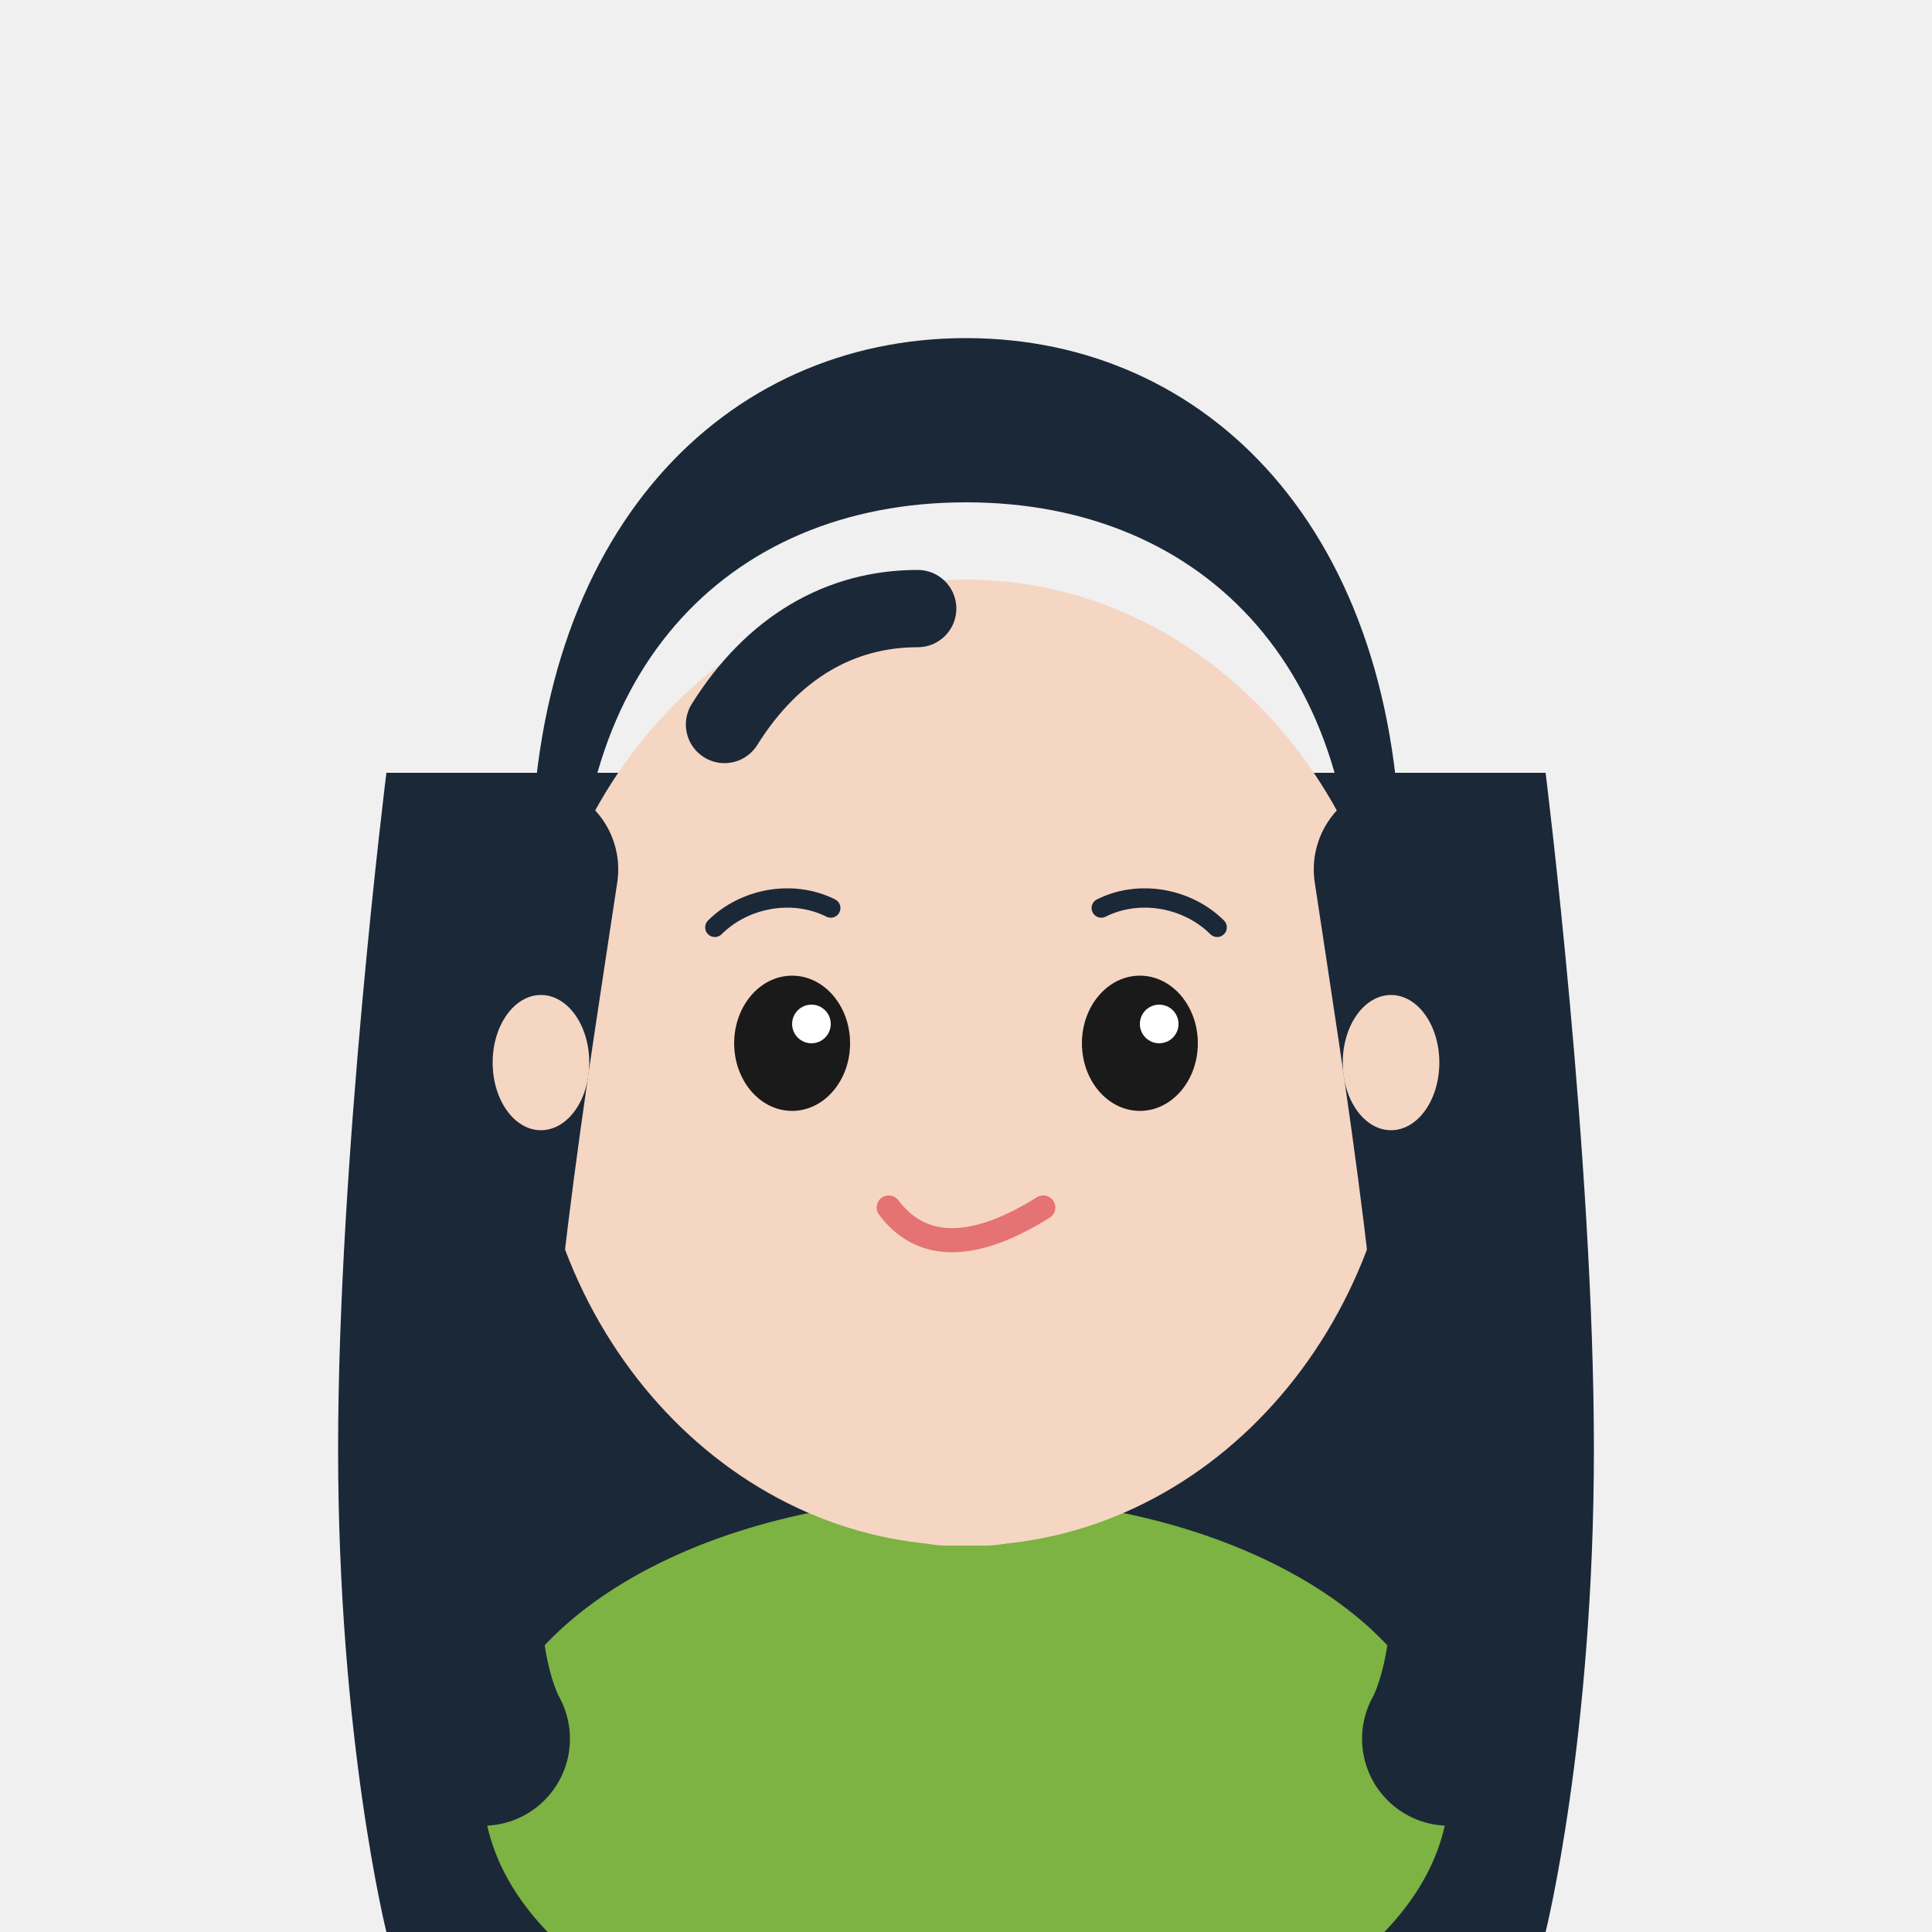
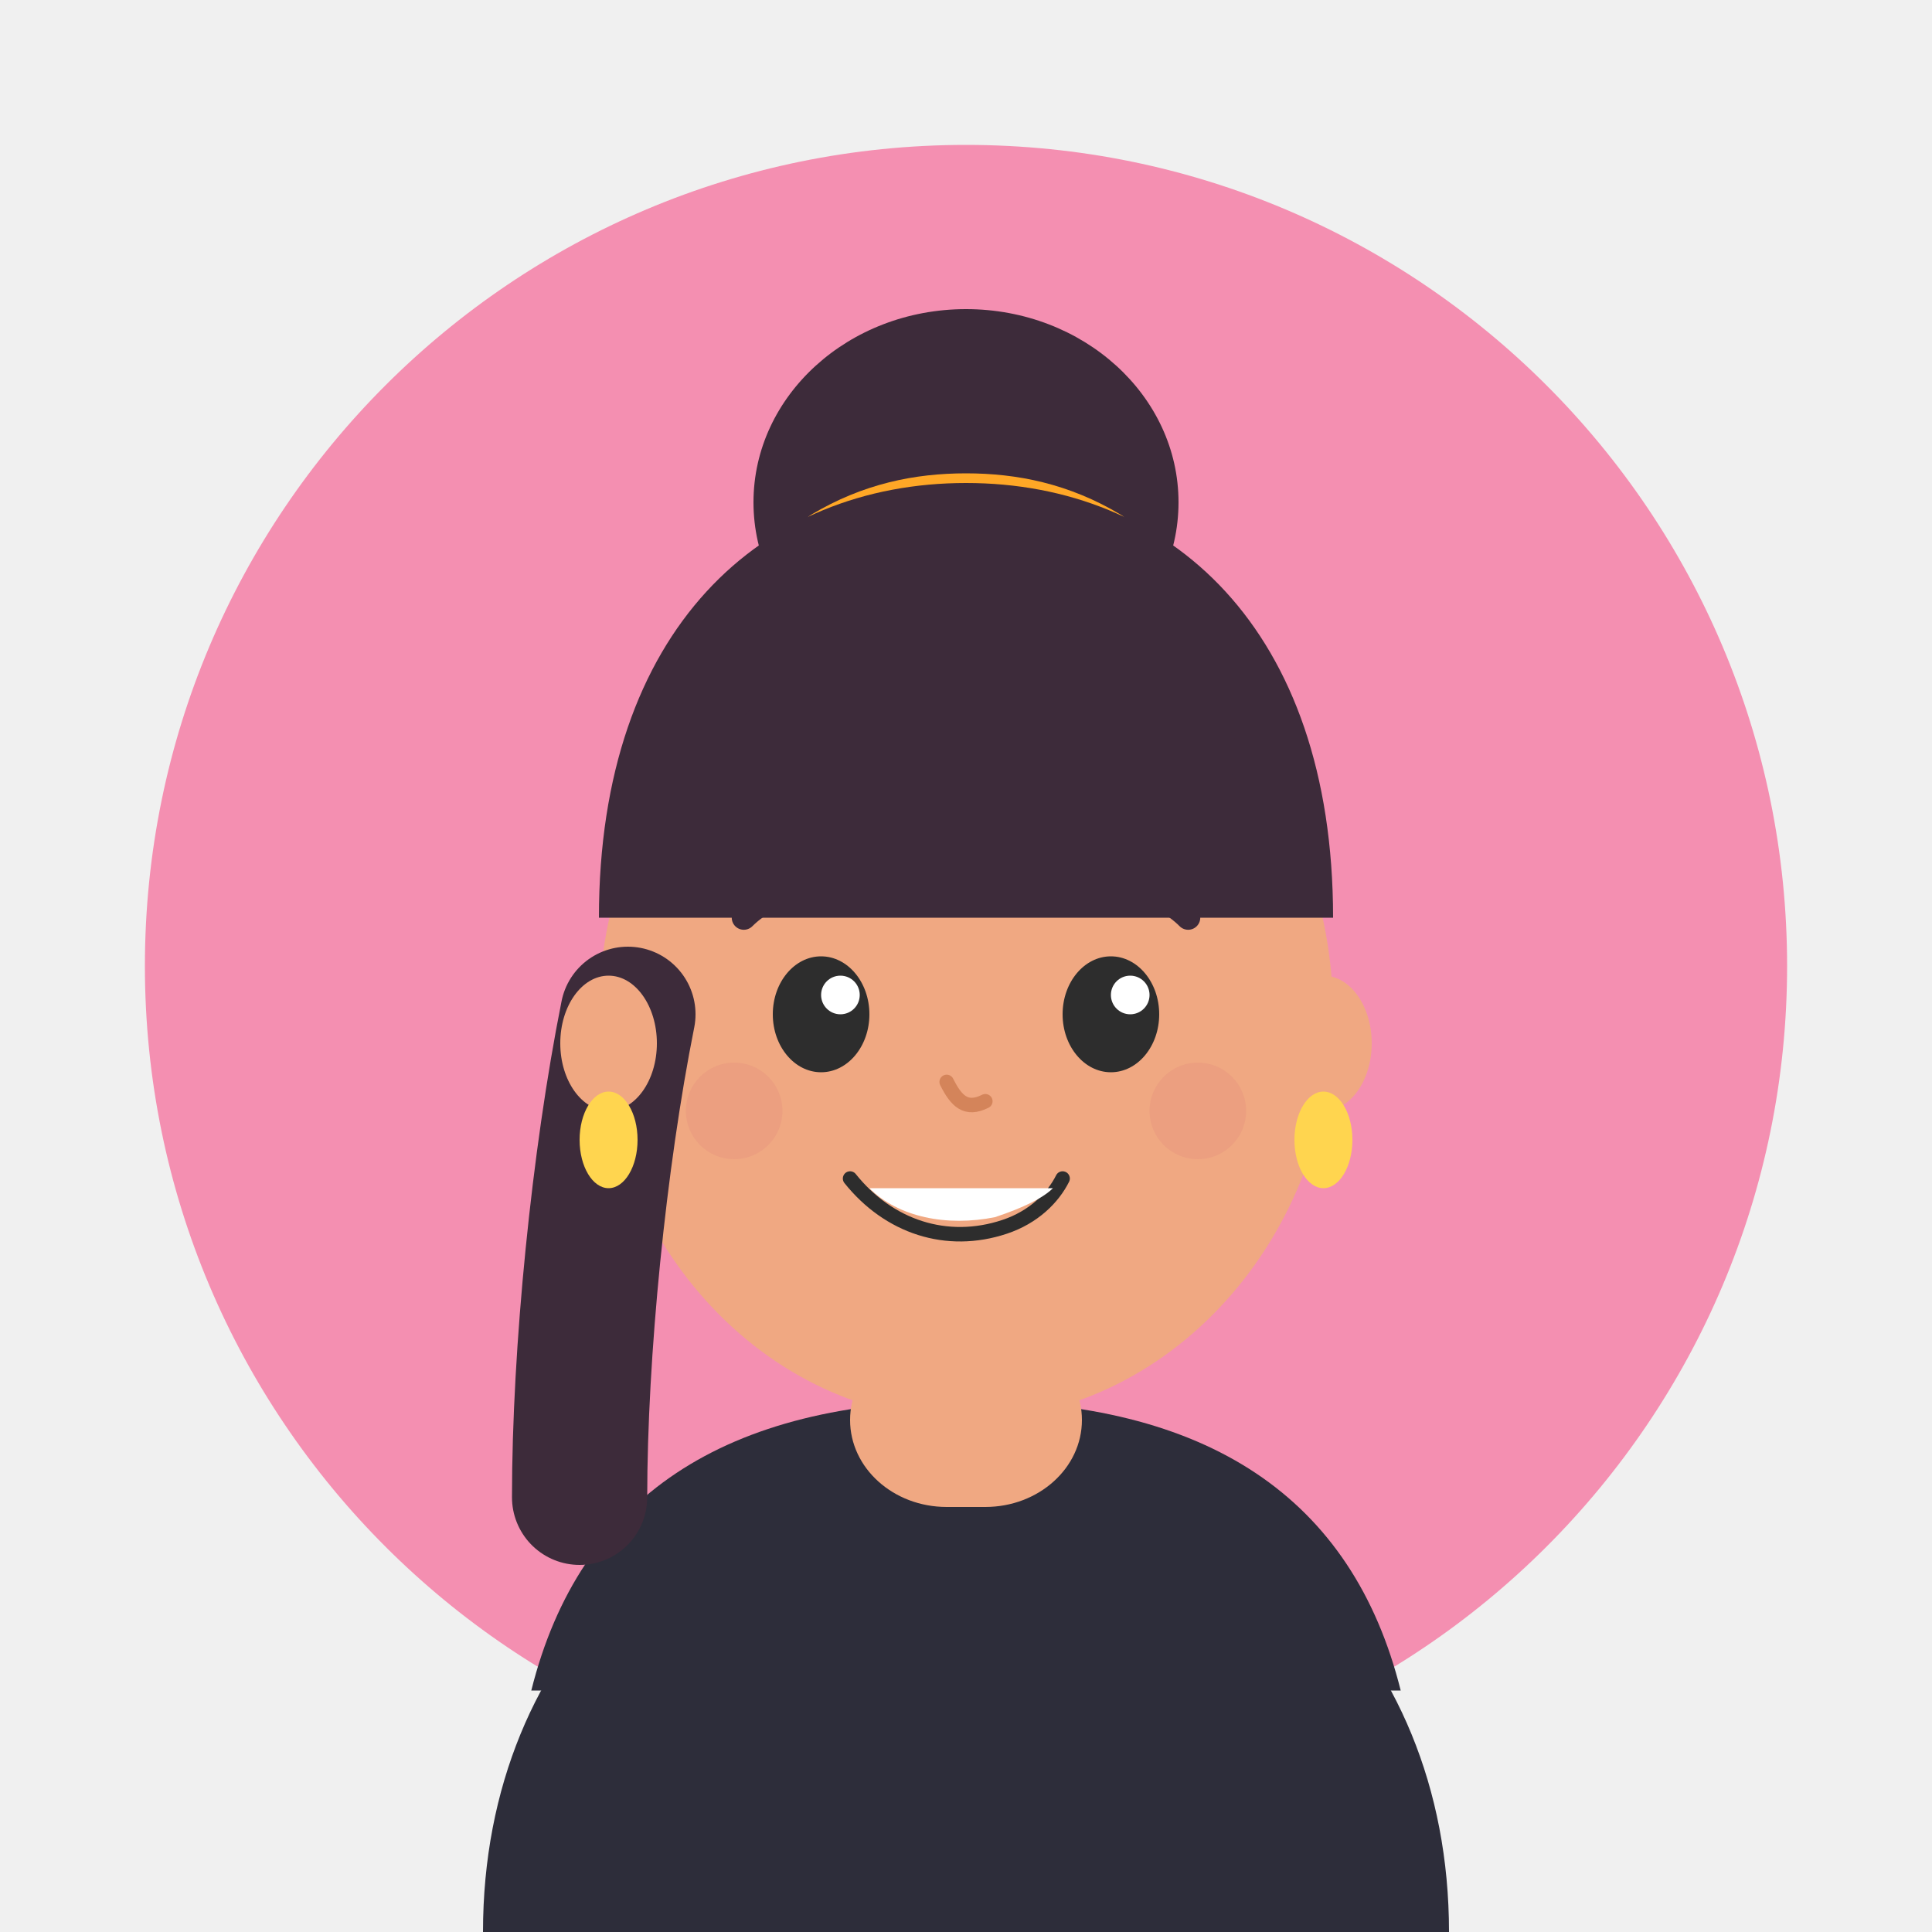
<svg xmlns="http://www.w3.org/2000/svg" viewBox="0 0 200 200" fill="none">
-   <path d="M40 80c0 0-5 40-5 70c0 30 5 50 5 50h120c0 0 5-20 5-50c0-30-5-70-5-70" fill="#1B2838" />
-   <ellipse cx="100" cy="185" rx="50" ry="30" fill="#7CB342" />
-   <rect x="88" y="140" width="24" height="20" rx="10" fill="#F5D6C3" />
-   <ellipse cx="100" cy="110" rx="45" ry="50" fill="#F5D6C3" />
-   <path d="M55 90c0-35 20-55 45-55s45 20 45 55c0 5-2 8-5 10c2-30-15-48-40-48s-42 18-40 48c-3-2-5-5-5-10z" fill="#1B2838" />
-   <path d="M55 90c-3 20-8 50-8 75c0 10 3 15 3 15" stroke="#1B2838" stroke-width="18" fill="none" stroke-linecap="round" />
-   <path d="M145 90c3 20 8 50 8 75c0 10-3 15-3 15" stroke="#1B2838" stroke-width="18" fill="none" stroke-linecap="round" />
-   <path d="M75 75c5-8 12-12 20-12" stroke="#1B2838" stroke-width="8" fill="none" stroke-linecap="round" />
-   <ellipse cx="82" cy="108" rx="6" ry="7" fill="#1a1a1a" />
-   <ellipse cx="118" cy="108" rx="6" ry="7" fill="#1a1a1a" />
-   <circle cx="84" cy="106" r="2" fill="white" />
-   <circle cx="120" cy="106" r="2" fill="white" />
-   <path d="M74 96c3-3 8-4 12-2" stroke="#1B2838" stroke-width="2" fill="none" stroke-linecap="round" />
-   <path d="M114 94c4-2 9-1 12 2" stroke="#1B2838" stroke-width="2" fill="none" stroke-linecap="round" />
-   <path d="M92 125c3 4 8 5 16 0" stroke="#E57373" stroke-width="2.5" fill="none" stroke-linecap="round" />
-   <ellipse cx="56" cy="110" rx="5" ry="7" fill="#F5D6C3" />
-   <ellipse cx="144" cy="110" rx="5" ry="7" fill="#F5D6C3" />
+   <circle cx="100" cy="100" r="85" fill="#F48FB1" />
+   <path d="M50 200c0-30 22-50 50-50s50 20 50 50" fill="#2D2D3A" />
+   <path d="M55 175c5-20 20-30 45-30s40 10 45 30" fill="#2D2D3A" />
+   <rect x="88" y="138" width="24" height="18" rx="10" fill="#F0A882" />
+   <ellipse cx="100" cy="105" rx="38" ry="42" fill="#F0A882" />
+   <ellipse cx="100" cy="52" rx="22" ry="20" fill="#3D2B3A" />
+   <path d="M85 55c5-3 10-4 15-4s10 1 15 4" stroke="#FFA726" stroke-width="4" fill="none" stroke-linecap="round" />
+   <path d="M62 95c0-30 17-45 38-45s38 15 38 45" fill="#3D2B3A" />
+   <path d="M70 85c3-18 14-28 30-28s27 10 30 28c-5-12-15-20-30-20s-25 8-30 20z" fill="#3D2B3A" />
+   <path d="M65 105c-3 15-5 35-5 50" stroke="#3D2B3A" stroke-width="14" fill="none" stroke-linecap="round" />
+   <ellipse cx="63" cy="108" rx="5" ry="7" fill="#F0A882" />
+   <ellipse cx="137" cy="108" rx="5" ry="7" fill="#F0A882" />
+   <ellipse cx="63" cy="118" rx="3" ry="5" fill="#FFD54F" />
+   <ellipse cx="137" cy="118" rx="3" ry="5" fill="#FFD54F" />
+   <ellipse cx="85" cy="105" rx="5" ry="6" fill="#2D2D2D" />
+   <ellipse cx="115" cy="105" rx="5" ry="6" fill="#2D2D2D" />
+   <circle cx="87" cy="103" r="2" fill="white" />
+   <circle cx="117" cy="103" r="2" fill="white" />
+   <path d="M77 95c3-3 8-4 12-2" stroke="#3D2B3A" stroke-width="2.5" fill="none" stroke-linecap="round" />
+   <path d="M111 93c4-2 9-1 12 2" stroke="#3D2B3A" stroke-width="2.5" fill="none" stroke-linecap="round" />
+   <path d="M98 112c1 2 2 3 4 2" stroke="#D4845A" stroke-width="1.5" fill="none" stroke-linecap="round" />
+   <path d="M88 122c4 5 10 7 16 5 3-1 5-3 6-5" stroke="#2D2D2D" stroke-width="1.5" fill="none" stroke-linecap="round" />
+   <path d="M90 123c3 3 8 4 13 3 3-1 5-2 6-3" fill="white" />
+   <circle cx="76" cy="115" r="5" fill="#E8967D" opacity="0.5" />
+   <circle cx="124" cy="115" r="5" fill="#E8967D" opacity="0.5" />
</svg>
